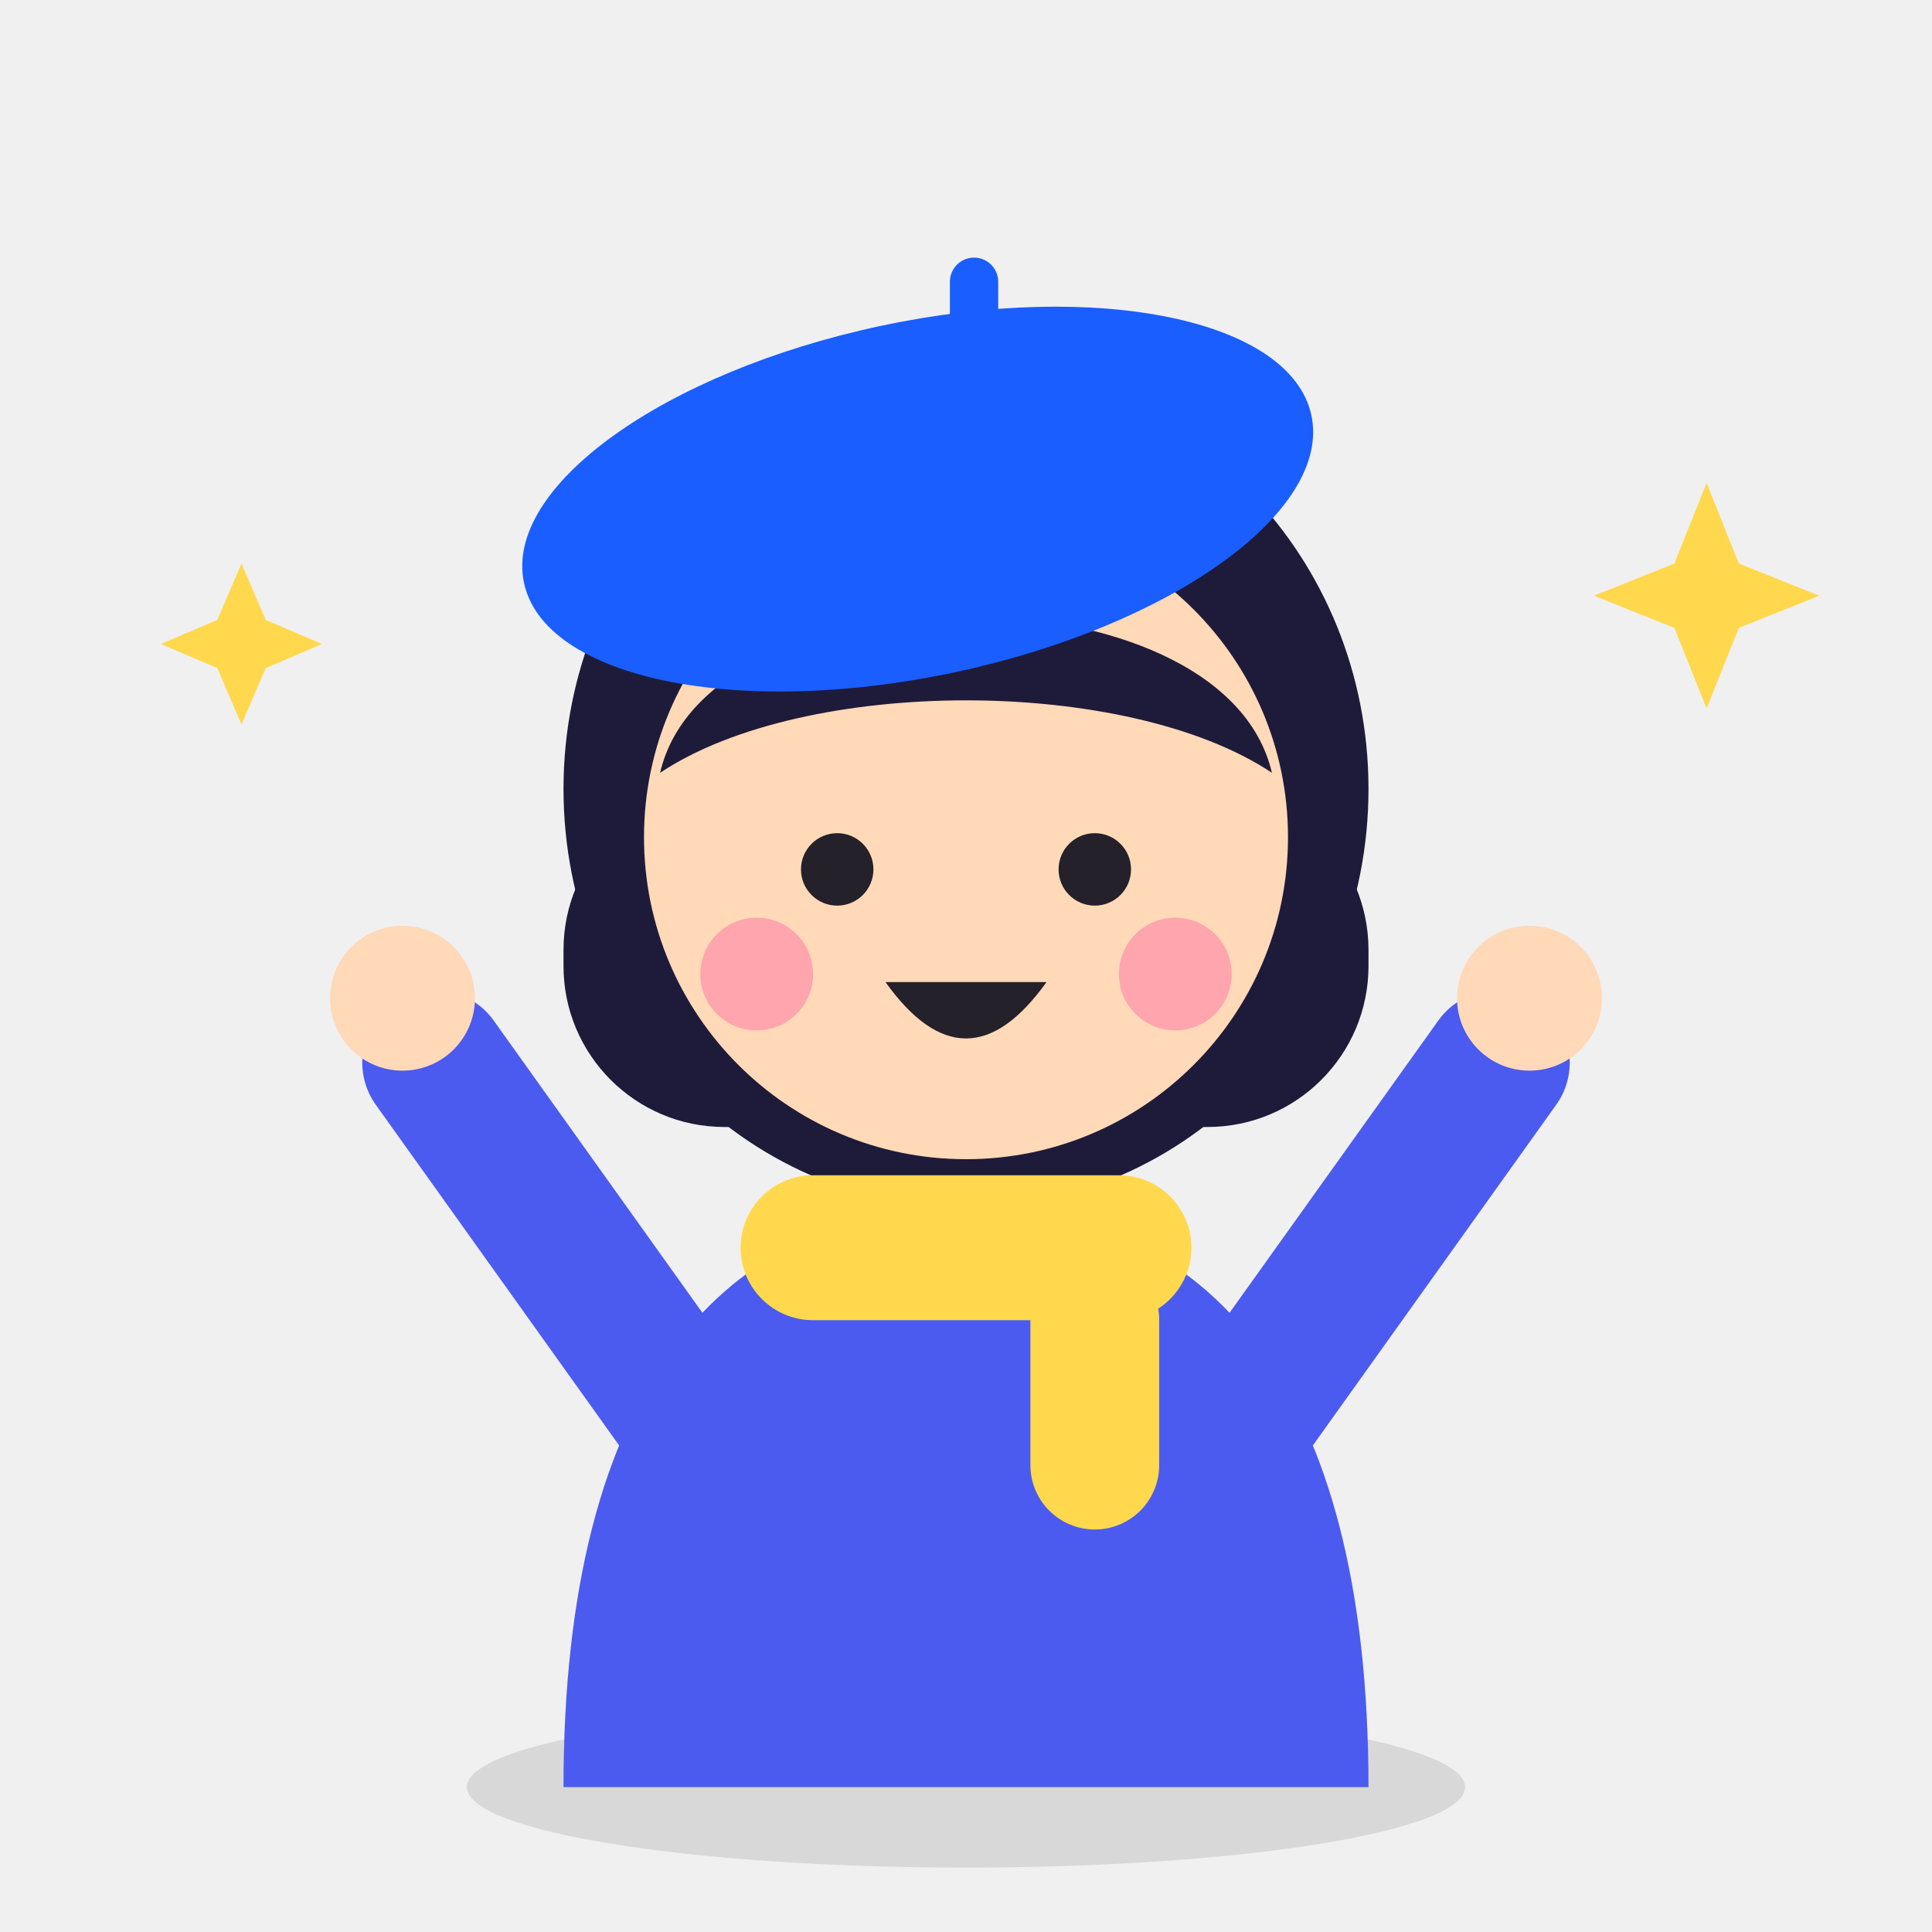
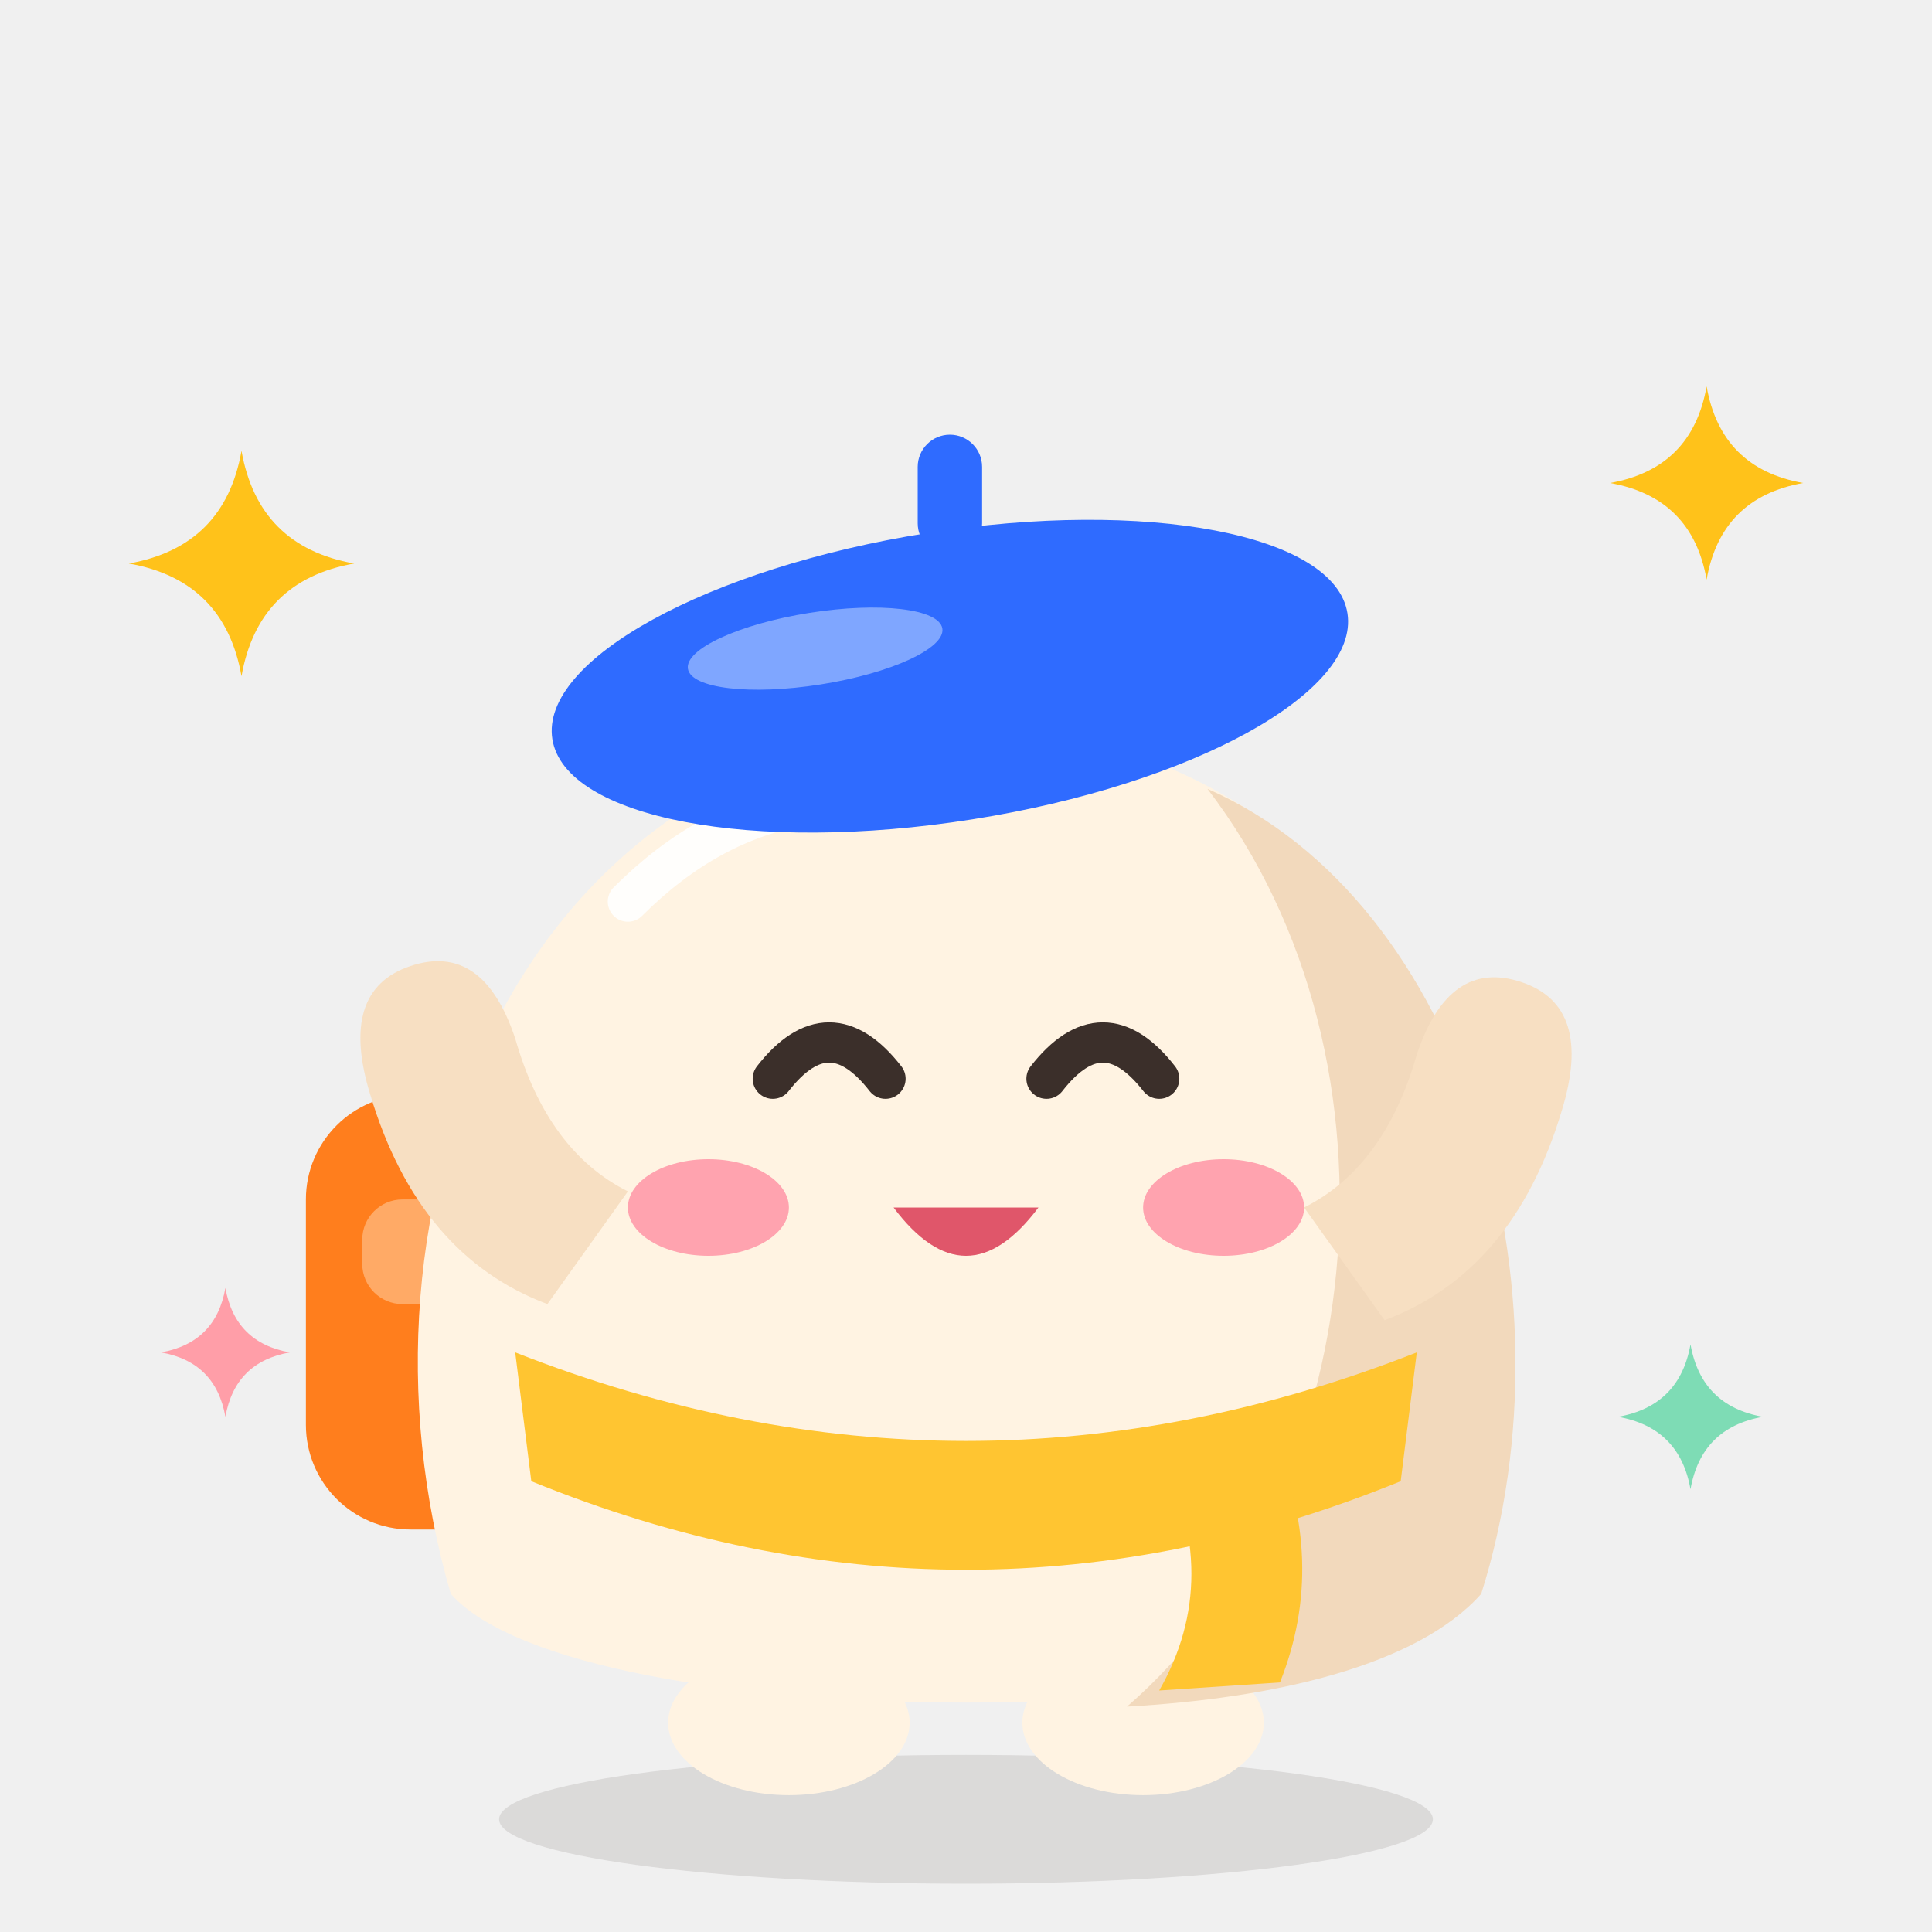
<svg xmlns="http://www.w3.org/2000/svg" viewBox="0 0 240 240">
-   <ellipse cx="120" cy="222" rx="62" ry="10" fill="#24212b" opacity=".12" />
-   <ellipse cx="120" cy="98" rx="50" ry="52" fill="#1e1b3a" />
-   <rect x="70" y="98" width="100" height="42" rx="20" fill="#1e1b3a" />
-   <path d="M70 222C70 172 90 150 120 150s50 22 50 72z" fill="#4b5bef" />
-   <path d="M84 174L54 132" fill="none" stroke="#4b5bef" stroke-width="18" stroke-linecap="round" />
-   <circle cx="50" cy="124" r="9" fill="#ffd9b8" />
-   <path d="M156 174L186 132" fill="none" stroke="#4b5bef" stroke-width="18" stroke-linecap="round" />
-   <circle cx="190" cy="124" r="9" fill="#ffd9b8" />
-   <rect x="92" y="146" width="56" height="18" rx="9" fill="#ffd84d" />
-   <rect x="128" y="156" width="16" height="34" rx="8" fill="#ffd84d" />
-   <circle cx="120" cy="104" r="40" fill="#ffd9b8" />
-   <path d="M82 96c6-26 70-26 76 0-18-12-58-12-76 0z" fill="#1e1b3a" />
-   <rect x="118" y="32" width="6" height="14" rx="3" fill="#1a5eff" />
-   <ellipse cx="114" cy="62" rx="50" ry="22" fill="#1a5eff" transform="rotate(-12 114 62)" />
-   <circle cx="104" cy="108" r="4.5" fill="#24212b" />
-   <circle cx="136" cy="108" r="4.5" fill="#24212b" />
-   <circle cx="94" cy="121" r="7" fill="#ff8fa8" opacity=".7" />
-   <circle cx="146" cy="121" r="7" fill="#ff8fa8" opacity=".7" />
-   <path d="M110 122q10 14 20 0z" fill="#24212b" />
-   <path d="M212 60l4 10 10 4-10 4-4 10-4-10-10-4 10-4z" fill="#ffd84d" />
-   <path d="M30 70l3 7 7 3-7 3-3 7-3-7-7-3 7-3z" fill="#ffd84d" />
+   <ellipse cx="120" cy="226" rx="58" ry="8" fill="#3B2F2A" opacity=".12" />
+   <rect x="38" y="136" width="36" height="54" rx="13" fill="#FF7E1D" />
+   <rect x="45" y="149" width="22" height="13" rx="5" fill="#FFAA66" />
+   <ellipse cx="98" cy="214" rx="15" ry="9" fill="#FFF3E2" />
+   <ellipse cx="142" cy="214" rx="15" ry="9" fill="#FFF3E2" />
+   <path d="M56 198 C42 150 64 92 120 90 C176 92 198 150 184 198 C168 216 72 216 56 198z" fill="#FFF3E2" />
+   <path d="M150 98 C182 112 196 160 184 198 C176 207 158 211 140 212 C170 186 176 132 150 98z" fill="#F2D9BC" />
+   <path d="M78 112 q10 -10 22 -12" fill="none" stroke="#fff" stroke-width="5" stroke-linecap="round" opacity=".9" />
+   <path d="M64 168 Q120 190 176 168 L174 184 Q120 206 66 184z" fill="#FFC531" />
+   <path d="M144 180 q8 16 0 30 l15 -1 q6 -15 -1 -31z" fill="#FFC531" />
+   <path d="M68 162 q-16 -6 -22 -26 q-4 -13 5 -16 q9 -3 13 9 q4 14 14 19z" fill="#F7DFC2" />
+   <path d="M172 164 q16 -6 22 -26 q4 -13 -5 -16 q-9 -3 -13 9 q-4 14 -14 19z" fill="#F7DFC2" />
+   <rect x="114" y="54" width="8" height="15" rx="4" fill="#2F6BFF" />
+   <ellipse cx="118" cy="84" rx="50" ry="18" fill="#2F6BFF" transform="rotate(-9 118 84)" />
+   <ellipse cx="102" cy="78" rx="16" ry="4.5" fill="#7FA6FF" transform="rotate(-9 118 84)" />
+   <path d="M96 134 q7 -9 14 0 M130 134 q7 -9 14 0" fill="none" stroke="#3B2F2A" stroke-width="5" stroke-linecap="round" />
+   <ellipse cx="88" cy="150" rx="10" ry="6" fill="#FF8FA3" opacity=".8" />
+   <ellipse cx="152" cy="150" rx="10" ry="6" fill="#FF8FA3" opacity=".8" />
+   <path d="M111 150 q9 12 18 0z" fill="#E0566A" />
+   <path d="M30 56 Q32.1 67.9 44 70 Q32.1 72.1 30 84 Q27.9 72.1 16 70 Q27.9 67.9 30 56z" fill="#FFC21A" />
+   <path d="M212 48 Q213.8 58.2 224 60 Q213.8 61.8 212 72 Q210.2 61.8 200 60 Q210.2 58.2 212 48z" fill="#FFC21A" />
+   <path d="M210 167 Q211.35 174.65 219 176 Q211.35 177.35 210 185 Q208.65 177.35 201 176 Q208.65 174.65 210 167z" fill="#7EDCB5" />
+   <path d="M28 160 Q29.2 166.8 36 168 Q29.2 169.2 28 176 Q26.8 169.2 20 168 Q26.8 166.8 28 160z" fill="#FF9EA8" />
</svg>
